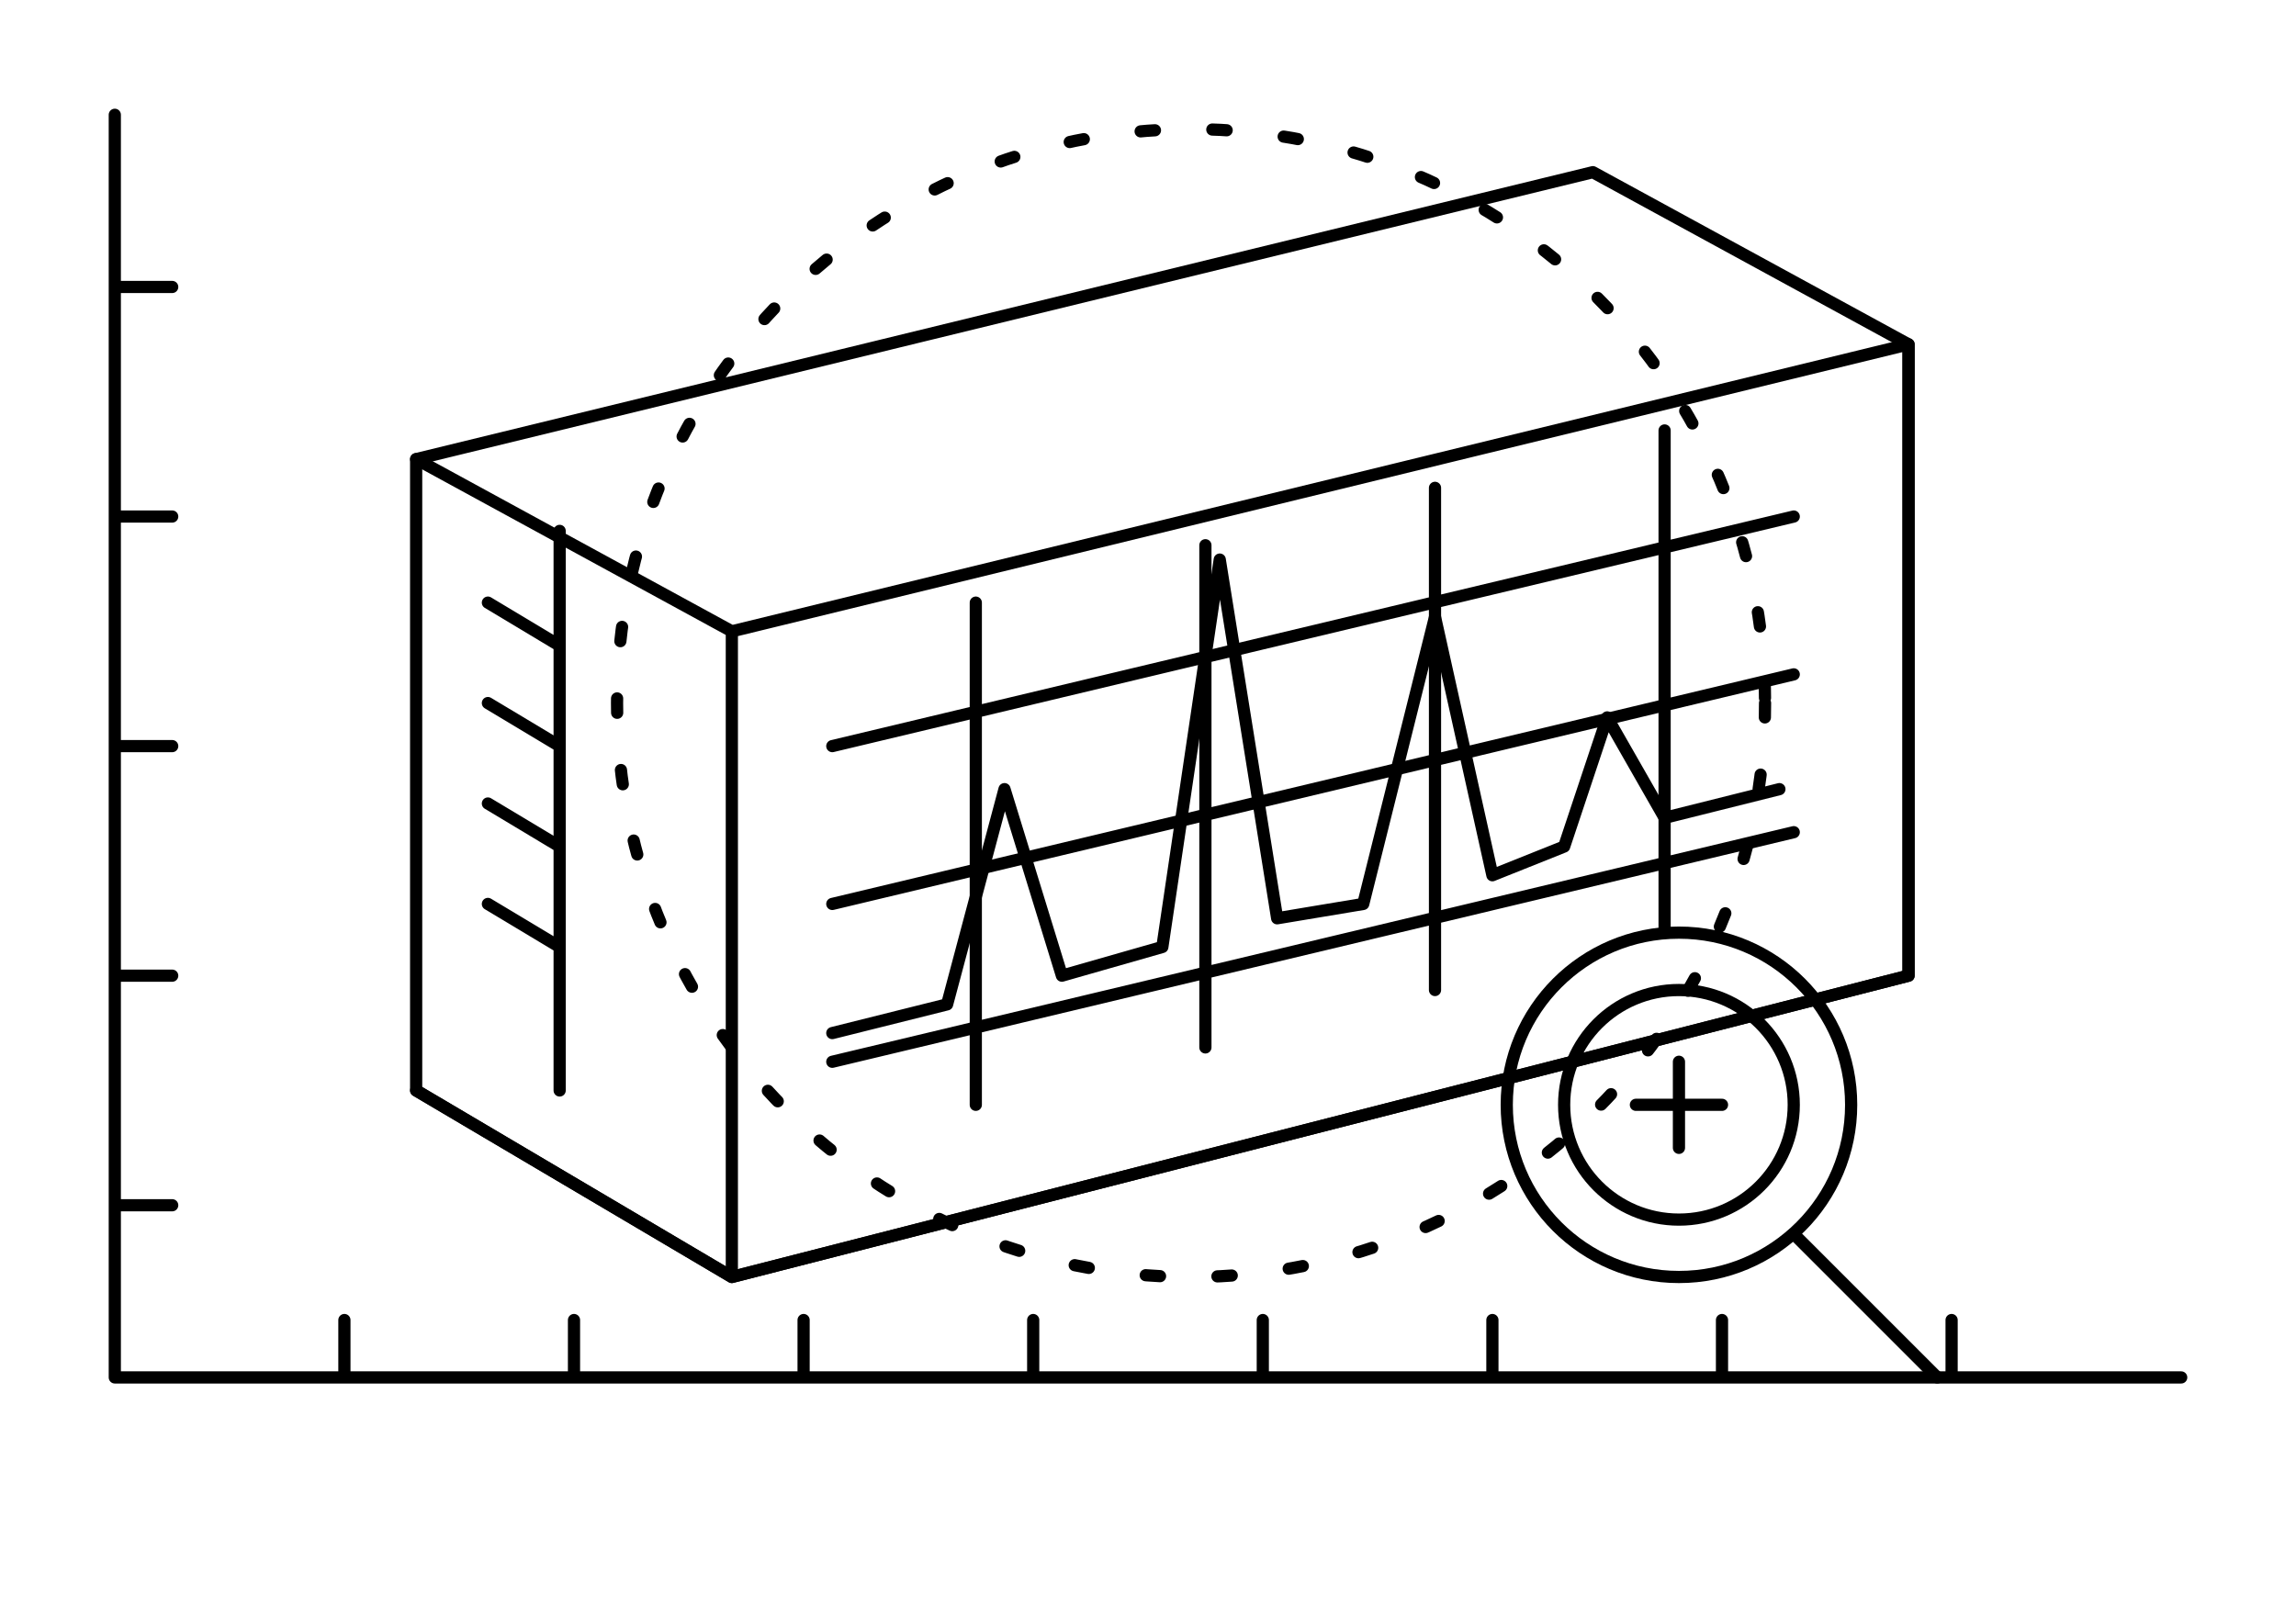
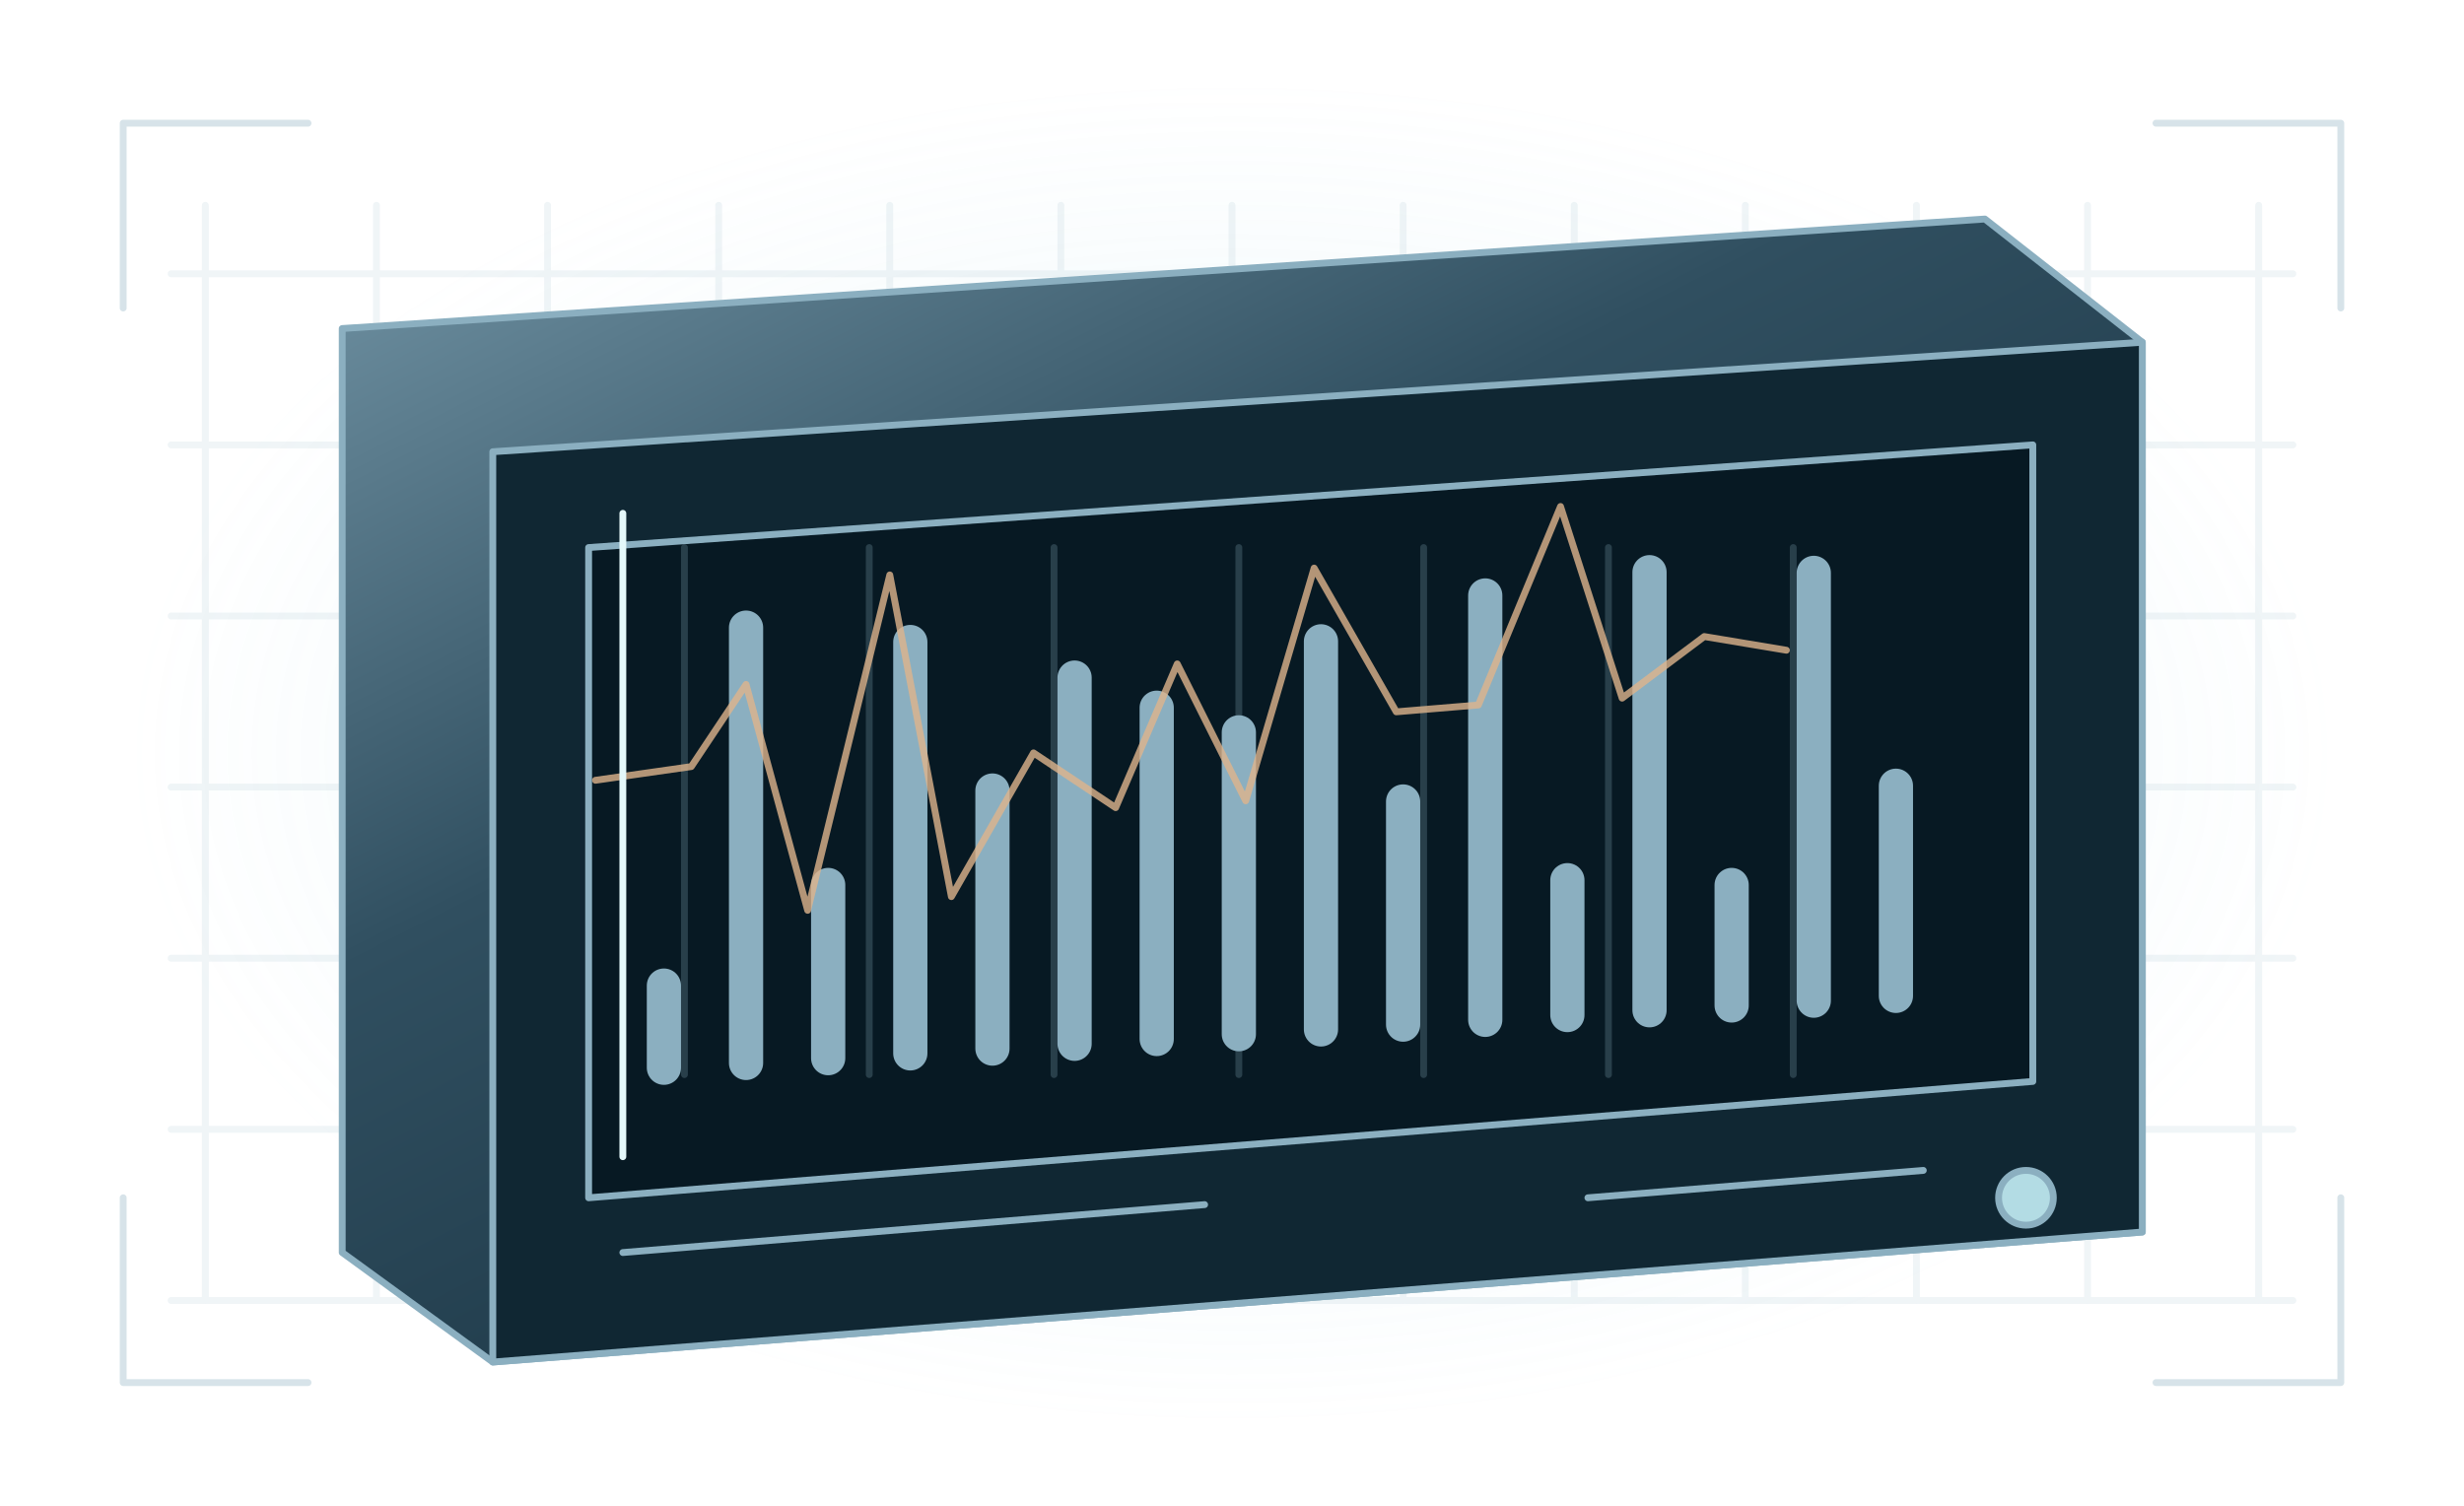
- <svg class="tech-icon technical-illustration" width="160" height="112" viewBox="0 0 160 112" fill="none" stroke="currentColor" stroke-width=".85" stroke-linecap="round" stroke-linejoin="round" aria-hidden="true">
-   <path class="technical-grid" d="M8 96h144M8 96V8M8 20h4M8 36h4M8 52h4M8 68h4M8 84h4M24 96v-4M40 96v-4M56 96v-4M72 96v-4M88 96v-4M104 96v-4M120 96v-4M136 96v-4" />
-   <circle class="technical-grid" cx="83" cy="49" r="40" stroke-dasharray="1 4" />
-   <path class="technical-fill" d="m29 76 0-44 82-20 22 12v44l-82 21Z" />
-   <path d="m29 32 22 12 82-20M51 44v45M29 76l22 13 82-21V24" />
-   <path class="technical-grid" d="m58 52 67-16m-67 27 67-16m-67 27 67-16M68 42v35M84 38v35M100 34v35M116 30v35" />
-   <path class="icon-signal" d="m58 72 8-2 4-15 4 13 7-2 4-27 4 25 6-1 5-20 4 18 5-2 3-9 4 7 8-2" />
-   <path d="m39 37 0 39M34 42l5 3m-5 4 5 3m-5 4 5 3m-5 4 5 3" />
-   <circle cx="117" cy="77" r="12" />
-   <circle cx="117" cy="77" r="8" />
-   <path d="m125 86 10 10m-21-19h6m-3-3v6" />
+ <svg class="tech-icon technical-illustration instrument-analysis" width="360" height="220" viewBox="0 0 360 220" fill="none" stroke="#8bafc0" stroke-width="1" stroke-linecap="round" stroke-linejoin="round" aria-hidden="true">
+   <defs>
+     <linearGradient id="analysis-metal" x2=".8" y2="1">
+       <stop stop-color="#7092a3" />
+       <stop offset=".4" stop-color="#304f60" />
+       <stop offset="1" stop-color="#122a38" />
+     </linearGradient>
+     <radialGradient id="analysis-halo">
+       <stop stop-color="#81c8de" stop-opacity=".18" />
+       <stop offset="1" stop-color="#81c8de" stop-opacity="0" />
+     </radialGradient>
+   </defs>
+   <ellipse cx="180" cy="110" rx="160" ry="98" fill="url(#analysis-halo)" stroke="none" />
+   <g opacity=".13">
+     <path d="M30 30v160" />
+     <path d="M55 30v160" />
+     <path d="M80 30v160" />
+     <path d="M105 30v160" />
+     <path d="M130 30v160" />
+     <path d="M155 30v160" />
+     <path d="M180 30v160" />
+     <path d="M205 30v160" />
+     <path d="M230 30v160" />
+     <path d="M255 30v160" />
+     <path d="M280 30v160" />
+     <path d="M305 30v160" />
+     <path d="M330 30v160" />
+     <path d="M25 40h310" />
+     <path d="M25 65h310" />
+     <path d="M25 90h310" />
+     <path d="M25 115h310" />
+     <path d="M25 140h310" />
+     <path d="M25 165h310" />
+     <path d="M25 190h310" />
+   </g>
+   <path d="M18 45V18h27M315 18h27v27M18 175v27h27M315 202h27v-27" opacity=".35" />
+   <path d="m50 48 240-16 23 18v130L72 199l-22-16Z" fill="url(#analysis-metal)" />
+   <path d="m72 66 241-16v130L72 199Z" fill="#102733" />
+   <path d="m86 80 211-15v93L86 175Z" fill="#071923" />
+   <g opacity=".25">
+     <path d="M100 80v77" />
+     <path d="M127 80v77" />
+     <path d="M154 80v77" />
+     <path d="M181 80v77" />
+     <path d="M208 80v77" />
+     <path d="M235 80v77" />
+     <path d="M262 80v77" />
+   </g>
+   <g class="instrument-bars">
+     <path style="animation-delay:0.0s" d="M97 156.0v-12.0" stroke-width="5" />
+     <path style="animation-delay:0.13s" d="M109 155.3v-63.6" stroke-width="5" />
+     <path style="animation-delay:0.26s" d="M121 154.6v-25.3" stroke-width="5" />
+     <path style="animation-delay:0.39s" d="M133 153.9v-60.1" stroke-width="5" />
+     <path style="animation-delay:0.52s" d="M145 153.2v-37.7" stroke-width="5" />
+     <path style="animation-delay:0.65s" d="M157 152.5v-53.5" stroke-width="5" />
+     <path style="animation-delay:0.78s" d="M169 151.8v-48.4" stroke-width="5" />
+     <path style="animation-delay:0.91s" d="M181 151.1v-44.1" stroke-width="5" />
+     <path style="animation-delay:1.04s" d="M193 150.4v-56.7" stroke-width="5" />
+     <path style="animation-delay:1.17s" d="M205 149.7v-32.6" stroke-width="5" />
+     <path style="animation-delay:1.3s" d="M217 149.0v-62.0" stroke-width="5" />
+     <path style="animation-delay:1.43s" d="M229 148.3v-19.7" stroke-width="5" />
+     <path style="animation-delay:1.56s" d="M241 147.6v-64.0" stroke-width="5" />
+     <path style="animation-delay:1.69s" d="M253 146.9v-17.6" stroke-width="5" />
+     <path style="animation-delay:1.82s" d="M265 146.2v-62.5" stroke-width="5" />
+     <path style="animation-delay:1.95s" d="M277 145.5v-30.7" stroke-width="5" />
+   </g>
+   <path d="M87 114l14-2 8-12 9 33 12-49 9 47 12-21 12 8 9-21 10 20 10-34 12 21 12-1 12-29 9 28 12-9 12 2" stroke="#dfb48c" opacity=".8" />
+   <path class="instrument-scan" d="M91 75v94" stroke="#e4f8fa" />
+   <path d="M91 183l85-7M232 175l49-4" />
+   <circle cx="296" cy="175" r="4" fill="#b3dce4" />
</svg>
